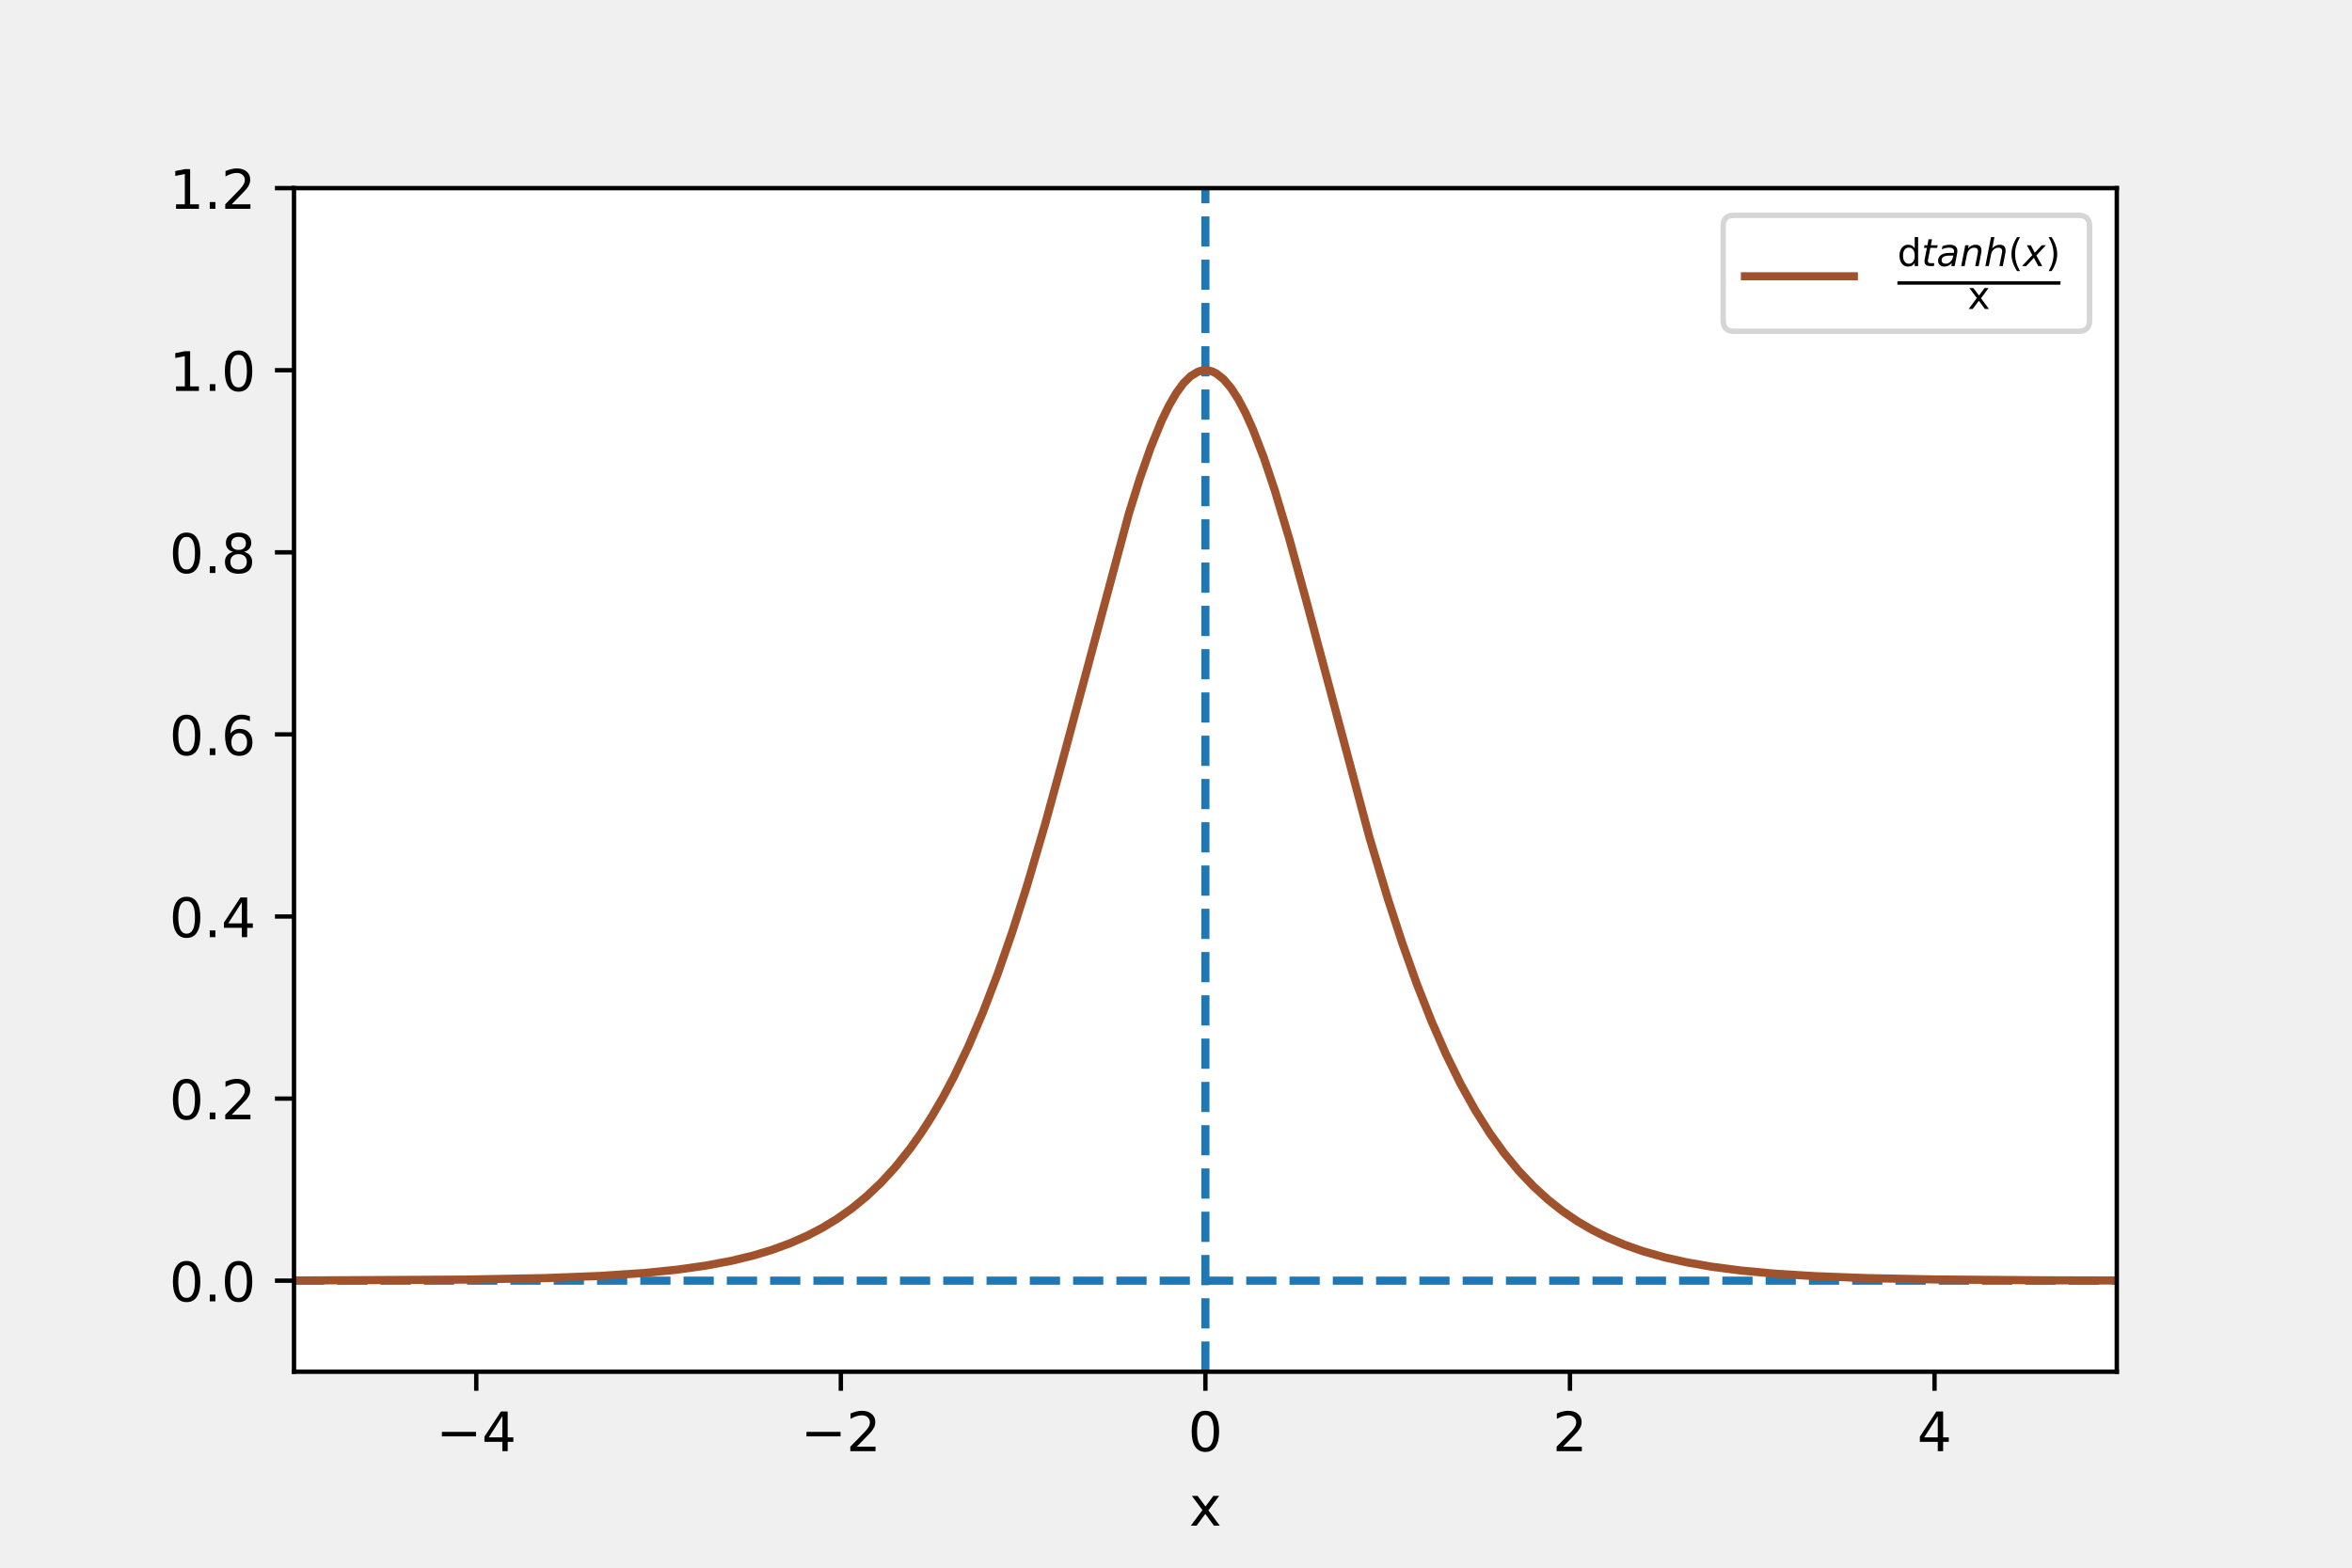
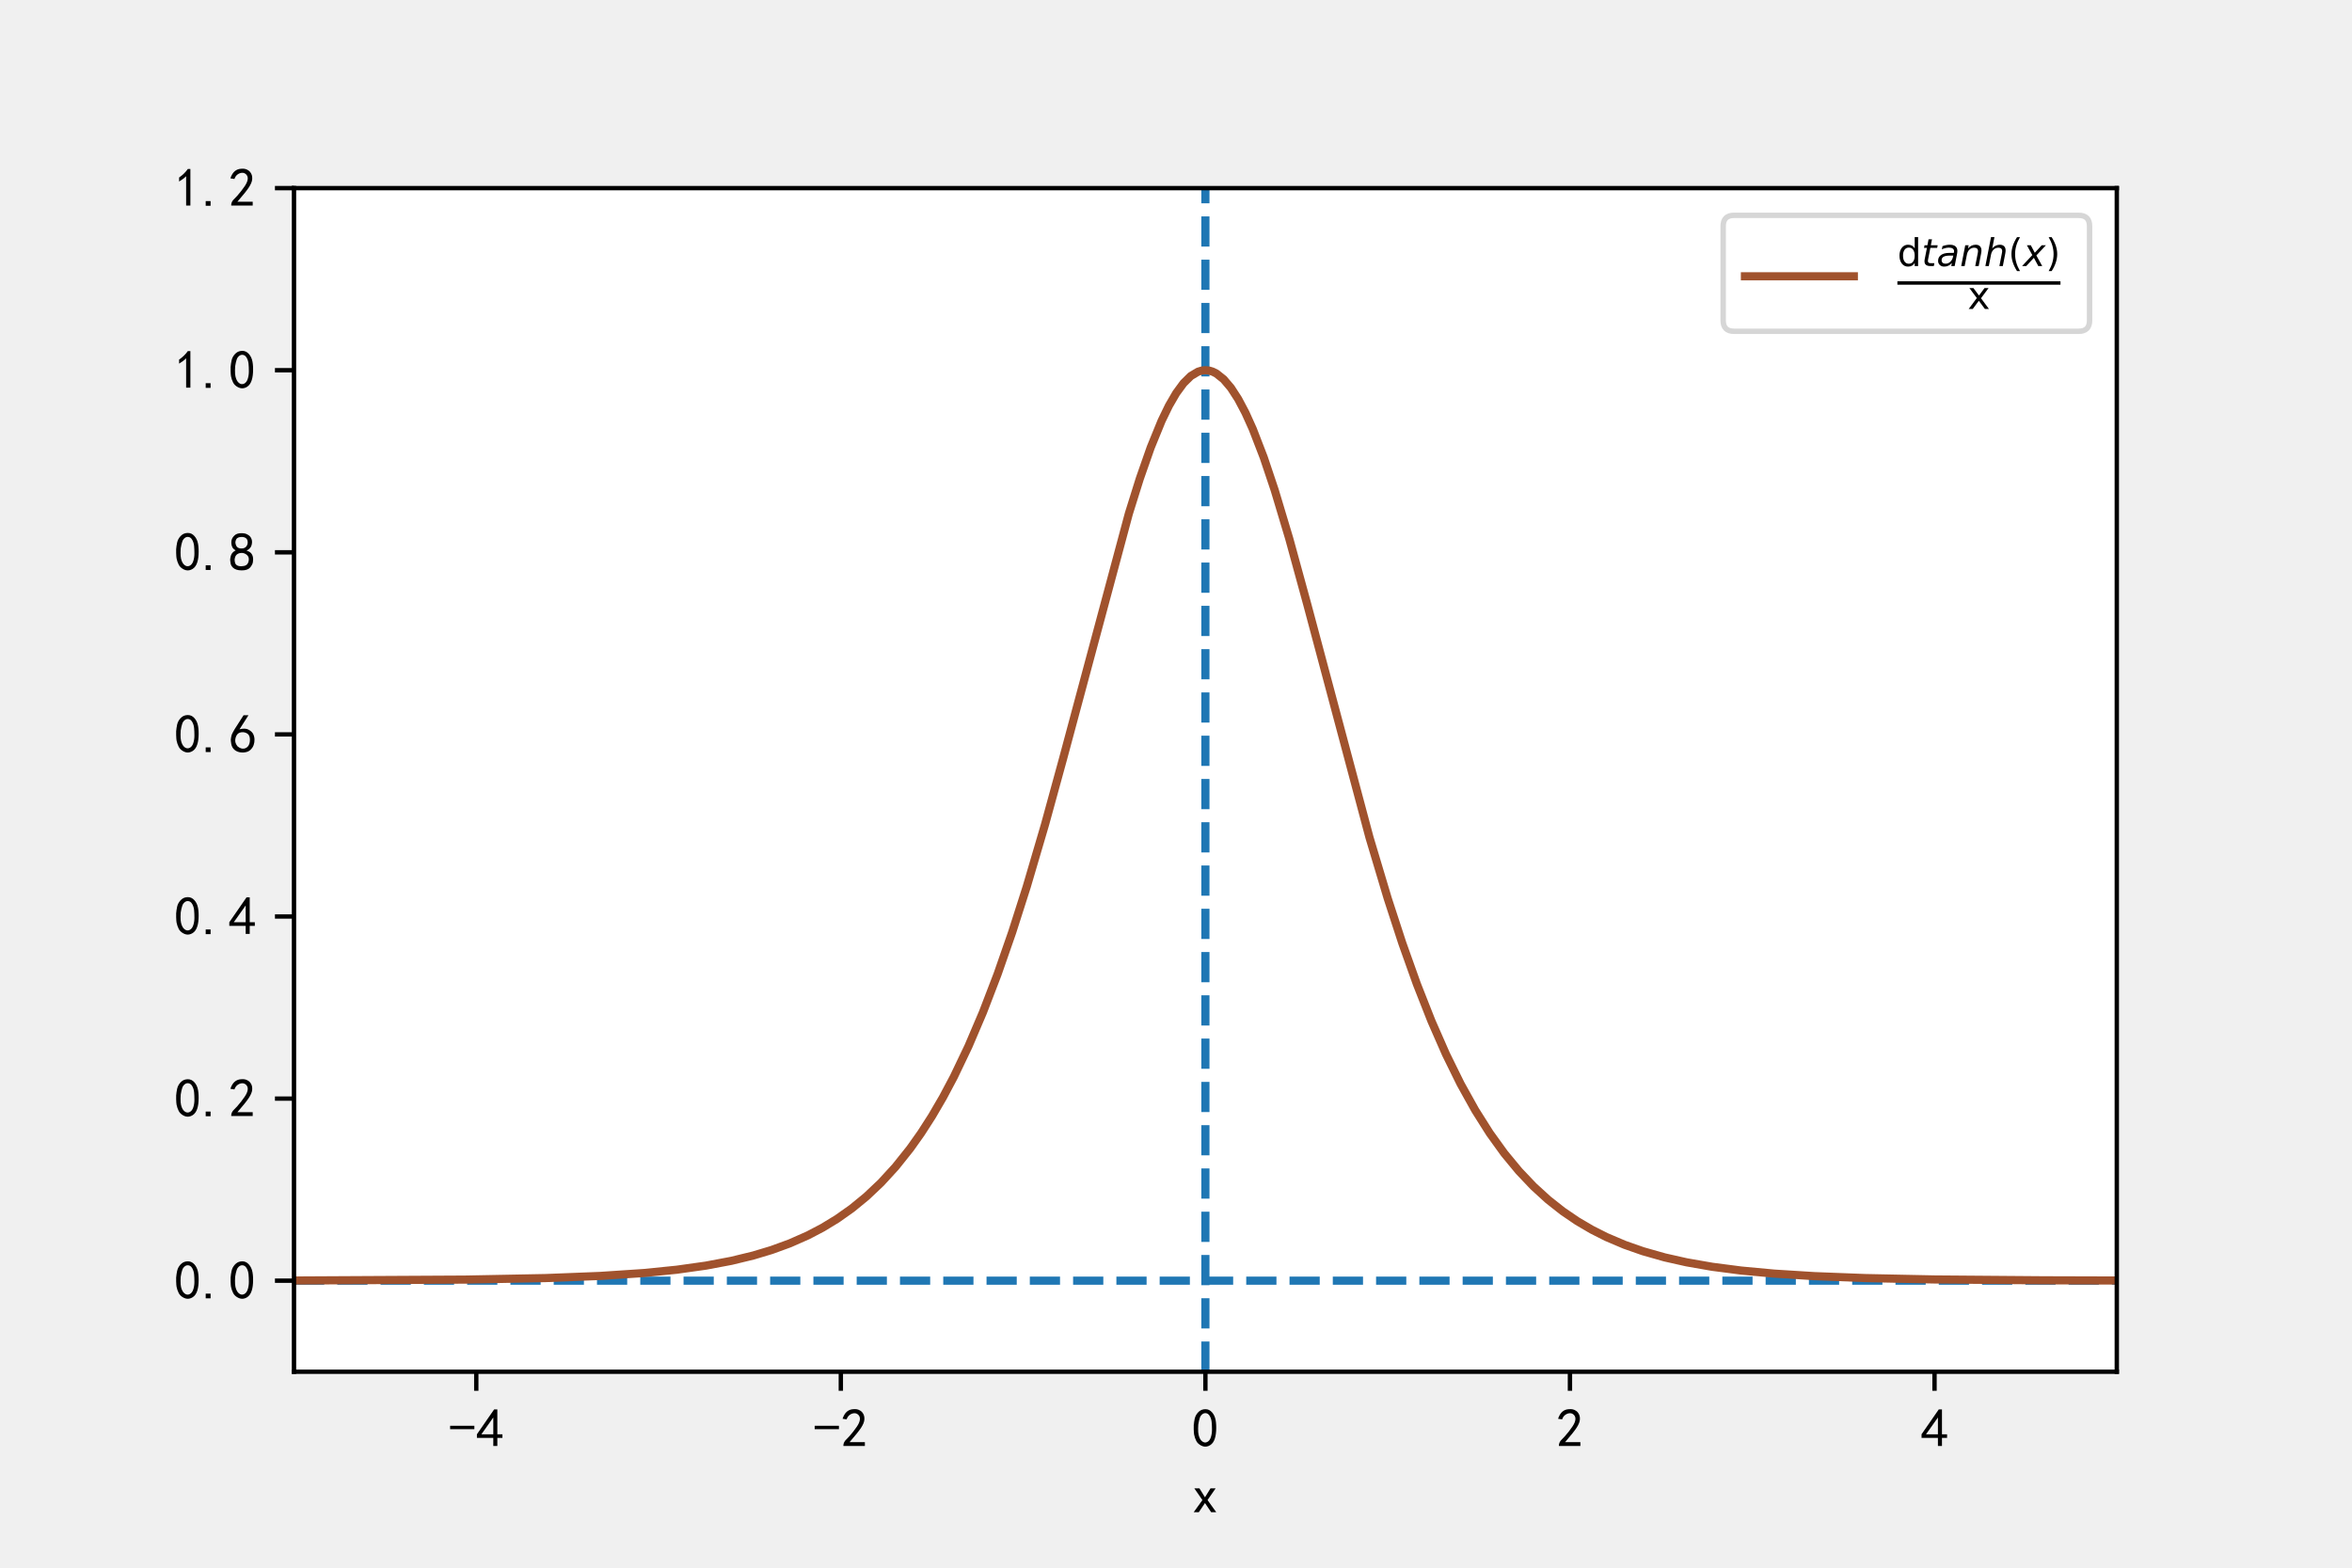
<svg xmlns="http://www.w3.org/2000/svg" xmlns:xlink="http://www.w3.org/1999/xlink" height="288pt" version="1.1" viewBox="0 0 432 288" width="432pt">
  <defs>
    <style type="text/css">*{stroke-linecap:butt;stroke-linejoin:round;}</style>
  </defs>
  <g id="figure_1">
    <g id="patch_1">
      <path d="M 0 288  L 432 288  L 432 0  L 0 0  z " style="fill:none;" />
    </g>
    <g id="axes_1">
      <g id="patch_2">
        <path d="M 54 252  L 388.8 252  L 388.8 34.56  L 54 34.56  z " style="fill:#ffffff;" />
      </g>
      <g id="matplotlib.axis_1">
        <g id="xtick_1">
          <g id="line2d_1">
            <defs>
-               <path d="M 0 0  L 0 3.5  " id="mcf5899dfe2" style="stroke:#000000;stroke-width:0.8;" />
-             </defs>
-             <g>
-               <use style="stroke:#000000;stroke-width:0.8;" x="87.48" xlink:href="#mcf5899dfe2" y="252" />
+               <path d="M 0 0  L 0 3.5  " id="m914c0ad9c9" style="stroke:#000000;stroke-width:0.8;" />
+             </defs>
+             <g>
+               <use style="stroke:#000000;stroke-width:0.8;" x="87.48" xlink:href="#m914c0ad9c9" y="252" />
            </g>
          </g>
          <g id="text_1">
-             <g transform="translate(80.10891 266.5984)scale(0.1 -0.1)">
-               <defs>
-                 <path d="M 10.594 35.5  L 73.188 35.5  L 73.188 27.203  L 10.594 27.203  z " id="DejaVuSans-8722" />
-                 <path d="M 37.797 64.312  L 12.891 25.391  L 37.797 25.391  z M 35.203 72.906  L 47.609 72.906  L 47.609 25.391  L 58.016 25.391  L 58.016 17.188  L 47.609 17.188  L 47.609 0  L 37.797 0  L 37.797 17.188  L 4.891 17.188  L 4.891 26.703  z " id="DejaVuSans-52" />
-               </defs>
-               <use xlink:href="#DejaVuSans-8722" />
-               <use x="83.789" xlink:href="#DejaVuSans-52" />
+             <g transform="translate(82.48 265.875)scale(0.1 -0.1)">
+               <defs>
+                 <path d="M 46.484 33.203  L 1.953 33.203  L 1.953 39.453  L 46.484 39.453  z " id="SimHei-45" />
+                 <path d="M 31.25 17.188  L 1.172 17.188  L 1.172 23.828  L 32.812 69.531  L 38.672 69.531  L 38.672 23.828  L 48.047 23.828  L 48.047 17.188  L 38.672 17.188  L 38.672 2.344  L 31.25 2.344  z M 31.25 23.828  L 31.25 54.688  L 9.375 23.828  z " id="SimHei-52" />
+               </defs>
+               <use xlink:href="#SimHei-45" />
+               <use x="50" xlink:href="#SimHei-52" />
            </g>
          </g>
        </g>
        <g id="xtick_2">
          <g id="line2d_2">
            <g>
-               <use style="stroke:#000000;stroke-width:0.8;" x="154.44" xlink:href="#mcf5899dfe2" y="252" />
+               <use style="stroke:#000000;stroke-width:0.8;" x="154.44" xlink:href="#m914c0ad9c9" y="252" />
            </g>
          </g>
          <g id="text_2">
-             <g transform="translate(147.0689 266.5984)scale(0.1 -0.1)">
-               <defs>
-                 <path d="M 19.188 8.297  L 53.609 8.297  L 53.609 0  L 7.328 0  L 7.328 8.297  Q 12.938 14.109 22.625 23.891  Q 32.328 33.688 34.812 36.531  Q 39.547 41.844 41.422 45.531  Q 43.312 49.219 43.312 52.781  Q 43.312 58.594 39.234 62.25  Q 35.156 65.922 28.609 65.922  Q 23.969 65.922 18.812 64.312  Q 13.672 62.703 7.812 59.422  L 7.812 69.391  Q 13.766 71.781 18.938 73  Q 24.125 74.219 28.422 74.219  Q 39.75 74.219 46.484 68.547  Q 53.219 62.891 53.219 53.422  Q 53.219 48.922 51.531 44.891  Q 49.859 40.875 45.406 35.406  Q 44.188 33.984 37.641 27.219  Q 31.109 20.453 19.188 8.297  z " id="DejaVuSans-50" />
-               </defs>
-               <use xlink:href="#DejaVuSans-8722" />
-               <use x="83.789" xlink:href="#DejaVuSans-50" />
+             <g transform="translate(149.44 265.875)scale(0.1 -0.1)">
+               <defs>
+                 <path d="M 4.688 3.906  Q 5.078 9.766 10.156 14.453  Q 15.234 19.141 23.047 29.094  Q 30.859 39.062 33.203 44.531  Q 35.547 50 34.953 53.906  Q 34.375 57.812 31.25 60.344  Q 28.125 62.891 24.016 62.5  Q 19.922 62.109 16.203 59.375  Q 12.5 56.641 10.547 51.172  L 3.125 52.344  Q 6.25 61.328 11.125 65.422  Q 16.016 69.531 22.656 69.922  Q 26.562 70.312 29.688 69.719  Q 32.812 69.141 36.125 66.984  Q 39.453 64.844 41.594 60.547  Q 43.75 56.25 43.156 50.188  Q 42.578 44.141 37.109 35.734  Q 31.641 27.344 16.016 9.375  L 44.141 9.375  L 44.141 2.344  L 4.688 2.344  z " id="SimHei-50" />
+               </defs>
+               <use xlink:href="#SimHei-45" />
+               <use x="50" xlink:href="#SimHei-50" />
            </g>
          </g>
        </g>
        <g id="xtick_3">
          <g id="line2d_3">
            <g>
-               <use style="stroke:#000000;stroke-width:0.8;" x="221.4" xlink:href="#mcf5899dfe2" y="252" />
+               <use style="stroke:#000000;stroke-width:0.8;" x="221.4" xlink:href="#m914c0ad9c9" y="252" />
            </g>
          </g>
          <g id="text_3">
-             <g transform="translate(218.2188 266.5984)scale(0.1 -0.1)">
-               <defs>
-                 <path d="M 31.781 66.406  Q 24.172 66.406 20.328 58.906  Q 16.5 51.422 16.5 36.375  Q 16.5 21.391 20.328 13.891  Q 24.172 6.391 31.781 6.391  Q 39.453 6.391 43.281 13.891  Q 47.125 21.391 47.125 36.375  Q 47.125 51.422 43.281 58.906  Q 39.453 66.406 31.781 66.406  z M 31.781 74.219  Q 44.047 74.219 50.516 64.516  Q 56.984 54.828 56.984 36.375  Q 56.984 17.969 50.516 8.266  Q 44.047 -1.422 31.781 -1.422  Q 19.531 -1.422 13.062 8.266  Q 6.594 17.969 6.594 36.375  Q 6.594 54.828 13.062 64.516  Q 19.531 74.219 31.781 74.219  z " id="DejaVuSans-48" />
-               </defs>
-               <use xlink:href="#DejaVuSans-48" />
+             <g transform="translate(218.9 265.875)scale(0.1 -0.1)">
+               <defs>
+                 <path d="M 3.125 29.297  Q 3.906 50 6.438 56.047  Q 8.984 62.109 13.672 66.016  Q 18.359 69.922 25.188 69.922  Q 32.031 69.922 37.109 64.25  Q 42.188 58.594 43.75 50  Q 45.312 41.406 44.719 30.266  Q 44.141 19.141 40.812 12.109  Q 37.5 5.078 30.859 2.344  Q 24.219 -0.391 17.578 2.922  Q 10.938 6.25 8.203 11.719  Q 5.469 17.188 4.297 23.234  Q 3.125 29.297 3.906 50  z M 12.891 52.734  Q 10.547 31.25 12.5 22.844  Q 14.453 14.453 18.938 10.938  Q 23.438 7.422 28.125 9.562  Q 32.812 11.719 34.953 18.156  Q 37.109 24.609 37.109 32.219  Q 37.109 39.844 36.516 46.094  Q 35.938 52.344 33 57.422  Q 30.078 62.5 25.188 62.688  Q 20.312 62.891 16.594 57.812  Q 12.891 52.734 10.547 31.25  z " id="SimHei-48" />
+               </defs>
+               <use xlink:href="#SimHei-48" />
            </g>
          </g>
        </g>
        <g id="xtick_4">
          <g id="line2d_4">
            <g>
-               <use style="stroke:#000000;stroke-width:0.8;" x="288.36" xlink:href="#mcf5899dfe2" y="252" />
+               <use style="stroke:#000000;stroke-width:0.8;" x="288.36" xlink:href="#m914c0ad9c9" y="252" />
            </g>
          </g>
          <g id="text_4">
-             <g transform="translate(285.1787 266.5984)scale(0.1 -0.1)">
-               <use xlink:href="#DejaVuSans-50" />
+             <g transform="translate(285.86 265.875)scale(0.1 -0.1)">
+               <use xlink:href="#SimHei-50" />
            </g>
          </g>
        </g>
        <g id="xtick_5">
          <g id="line2d_5">
            <g>
-               <use style="stroke:#000000;stroke-width:0.8;" x="355.32" xlink:href="#mcf5899dfe2" y="252" />
+               <use style="stroke:#000000;stroke-width:0.8;" x="355.32" xlink:href="#m914c0ad9c9" y="252" />
            </g>
          </g>
          <g id="text_5">
-             <g transform="translate(352.1388 266.5984)scale(0.1 -0.1)">
-               <use xlink:href="#DejaVuSans-52" />
+             <g transform="translate(352.82 265.875)scale(0.1 -0.1)">
+               <use xlink:href="#SimHei-52" />
            </g>
          </g>
        </g>
        <g id="text_6">
-           <g transform="translate(218.4406 280.2766)scale(0.1 -0.1)">
-             <defs>
-               <path d="M 54.891 54.688  L 35.109 28.078  L 55.906 0  L 45.312 0  L 29.391 21.484  L 13.484 0  L 2.875 0  L 24.125 28.609  L 4.688 54.688  L 15.281 54.688  L 29.781 35.203  L 44.281 54.688  z " id="DejaVuSans-120" />
-             </defs>
-             <use xlink:href="#DejaVuSans-120" />
+           <g transform="translate(218.9 278)scale(0.1 -0.1)">
+             <defs>
+               <path d="M 44.922 1.953  L 35.547 1.953  L 24.219 18.75  L 12.891 1.953  L 3.516 1.953  L 19.531 24.219  L 4.688 45.703  L 14.062 45.703  L 24.219 29.297  L 34.375 45.703  L 43.75 45.703  L 28.906 24.219  z " id="SimHei-120" />
+             </defs>
+             <use xlink:href="#SimHei-120" />
          </g>
        </g>
      </g>
      <g id="matplotlib.axis_2">
        <g id="ytick_1">
          <g id="line2d_6">
            <defs>
-               <path d="M 0 0  L -3.5 0  " id="m9987046cf4" style="stroke:#000000;stroke-width:0.8;" />
-             </defs>
-             <g>
-               <use style="stroke:#000000;stroke-width:0.8;" x="54" xlink:href="#m9987046cf4" y="235.274" />
+               <path d="M 0 0  L -3.5 0  " id="m94fca69877" style="stroke:#000000;stroke-width:0.8;" />
+             </defs>
+             <g>
+               <use style="stroke:#000000;stroke-width:0.8;" x="54" xlink:href="#m94fca69877" y="235.274" />
            </g>
          </g>
          <g id="text_7">
-             <g transform="translate(31.09688 239.0731)scale(0.1 -0.1)">
-               <defs>
-                 <path d="M 10.688 12.406  L 21 12.406  L 21 0  L 10.688 0  z " id="DejaVuSans-46" />
-               </defs>
-               <use xlink:href="#DejaVuSans-48" />
-               <use x="63.623" xlink:href="#DejaVuSans-46" />
-               <use x="95.41" xlink:href="#DejaVuSans-48" />
+             <g transform="translate(32 238.7113)scale(0.1 -0.1)">
+               <defs>
+                 <path d="M 16.797 1.953  L 7.812 1.953  L 7.812 10.547  L 16.797 10.547  z " id="SimHei-46" />
+               </defs>
+               <use xlink:href="#SimHei-48" />
+               <use x="50" xlink:href="#SimHei-46" />
+               <use x="100" xlink:href="#SimHei-48" />
            </g>
          </g>
        </g>
        <g id="ytick_2">
          <g id="line2d_7">
            <g>
-               <use style="stroke:#000000;stroke-width:0.8;" x="54" xlink:href="#m9987046cf4" y="201.822" />
+               <use style="stroke:#000000;stroke-width:0.8;" x="54" xlink:href="#m94fca69877" y="201.822" />
            </g>
          </g>
          <g id="text_8">
-             <g transform="translate(31.09688 205.6208)scale(0.1 -0.1)">
-               <use xlink:href="#DejaVuSans-48" />
-               <use x="63.623" xlink:href="#DejaVuSans-46" />
-               <use x="95.41" xlink:href="#DejaVuSans-50" />
+             <g transform="translate(32 205.259)scale(0.1 -0.1)">
+               <use xlink:href="#SimHei-48" />
+               <use x="50" xlink:href="#SimHei-46" />
+               <use x="100" xlink:href="#SimHei-50" />
            </g>
          </g>
        </g>
        <g id="ytick_3">
          <g id="line2d_8">
            <g>
-               <use style="stroke:#000000;stroke-width:0.8;" x="54" xlink:href="#m9987046cf4" y="168.369" />
+               <use style="stroke:#000000;stroke-width:0.8;" x="54" xlink:href="#m94fca69877" y="168.369" />
            </g>
          </g>
          <g id="text_9">
-             <g transform="translate(31.09688 172.1685)scale(0.1 -0.1)">
-               <use xlink:href="#DejaVuSans-48" />
-               <use x="63.623" xlink:href="#DejaVuSans-46" />
-               <use x="95.41" xlink:href="#DejaVuSans-52" />
+             <g transform="translate(32 171.8067)scale(0.1 -0.1)">
+               <use xlink:href="#SimHei-48" />
+               <use x="50" xlink:href="#SimHei-46" />
+               <use x="100" xlink:href="#SimHei-52" />
            </g>
          </g>
        </g>
        <g id="ytick_4">
          <g id="line2d_9">
            <g>
-               <use style="stroke:#000000;stroke-width:0.8;" x="54" xlink:href="#m9987046cf4" y="134.917" />
+               <use style="stroke:#000000;stroke-width:0.8;" x="54" xlink:href="#m94fca69877" y="134.917" />
            </g>
          </g>
          <g id="text_10">
-             <g transform="translate(31.09688 138.7161)scale(0.1 -0.1)">
-               <defs>
-                 <path d="M 33.016 40.375  Q 26.375 40.375 22.484 35.828  Q 18.609 31.297 18.609 23.391  Q 18.609 15.531 22.484 10.953  Q 26.375 6.391 33.016 6.391  Q 39.656 6.391 43.531 10.953  Q 47.406 15.531 47.406 23.391  Q 47.406 31.297 43.531 35.828  Q 39.656 40.375 33.016 40.375  z M 52.594 71.297  L 52.594 62.312  Q 48.875 64.062 45.094 64.984  Q 41.312 65.922 37.594 65.922  Q 27.828 65.922 22.672 59.328  Q 17.531 52.734 16.797 39.406  Q 19.672 43.656 24.016 45.922  Q 28.375 48.188 33.594 48.188  Q 44.578 48.188 50.953 41.516  Q 57.328 34.859 57.328 23.391  Q 57.328 12.156 50.688 5.359  Q 44.047 -1.422 33.016 -1.422  Q 20.359 -1.422 13.672 8.266  Q 6.984 17.969 6.984 36.375  Q 6.984 53.656 15.188 63.938  Q 23.391 74.219 37.203 74.219  Q 40.922 74.219 44.703 73.484  Q 48.484 72.75 52.594 71.297  z " id="DejaVuSans-54" />
-               </defs>
-               <use xlink:href="#DejaVuSans-48" />
-               <use x="63.623" xlink:href="#DejaVuSans-46" />
-               <use x="95.41" xlink:href="#DejaVuSans-54" />
+             <g transform="translate(32 138.3544)scale(0.1 -0.1)">
+               <defs>
+                 <path d="M 3.516 19.531  Q 4.297 30.859 6.047 34.766  Q 7.812 38.672 11.328 44.531  L 27.344 69.531  L 36.328 69.531  L 19.922 43.75  Q 30.469 46.484 36.719 42.969  Q 42.969 39.453 45.109 34.953  Q 47.266 30.469 47.453 25.188  Q 47.656 19.922 45.891 14.844  Q 44.141 9.766 39.641 5.656  Q 35.156 1.562 27.141 1.172  Q 19.141 0.781 13.469 4.094  Q 7.812 7.422 5.656 13.469  Q 3.516 19.531 4.297 30.859  z M 12.5 16.016  Q 19.531 8.594 25.391 8.203  Q 31.25 7.812 35.156 12.109  Q 39.062 16.406 39.062 24.609  Q 39.062 32.812 34.172 35.938  Q 29.297 39.062 23.234 38.281  Q 17.188 37.5 14.453 32.422  Q 11.719 27.344 12.109 21.672  Q 12.5 16.016 19.531 8.594  z " id="SimHei-54" />
+               </defs>
+               <use xlink:href="#SimHei-48" />
+               <use x="50" xlink:href="#SimHei-46" />
+               <use x="100" xlink:href="#SimHei-54" />
            </g>
          </g>
        </g>
        <g id="ytick_5">
          <g id="line2d_10">
            <g>
-               <use style="stroke:#000000;stroke-width:0.8;" x="54" xlink:href="#m9987046cf4" y="101.465" />
+               <use style="stroke:#000000;stroke-width:0.8;" x="54" xlink:href="#m94fca69877" y="101.465" />
            </g>
          </g>
          <g id="text_11">
-             <g transform="translate(31.09688 105.2638)scale(0.1 -0.1)">
-               <defs>
-                 <path d="M 31.781 34.625  Q 24.75 34.625 20.719 30.859  Q 16.703 27.094 16.703 20.516  Q 16.703 13.922 20.719 10.156  Q 24.75 6.391 31.781 6.391  Q 38.812 6.391 42.859 10.172  Q 46.922 13.969 46.922 20.516  Q 46.922 27.094 42.891 30.859  Q 38.875 34.625 31.781 34.625  z M 21.922 38.812  Q 15.578 40.375 12.031 44.719  Q 8.5 49.078 8.5 55.328  Q 8.5 64.062 14.719 69.141  Q 20.953 74.219 31.781 74.219  Q 42.672 74.219 48.875 69.141  Q 55.078 64.062 55.078 55.328  Q 55.078 49.078 51.531 44.719  Q 48 40.375 41.703 38.812  Q 48.828 37.156 52.797 32.312  Q 56.781 27.484 56.781 20.516  Q 56.781 9.906 50.312 4.234  Q 43.844 -1.422 31.781 -1.422  Q 19.734 -1.422 13.25 4.234  Q 6.781 9.906 6.781 20.516  Q 6.781 27.484 10.781 32.312  Q 14.797 37.156 21.922 38.812  z M 18.312 54.391  Q 18.312 48.734 21.844 45.562  Q 25.391 42.391 31.781 42.391  Q 38.141 42.391 41.719 45.562  Q 45.312 48.734 45.312 54.391  Q 45.312 60.062 41.719 63.234  Q 38.141 66.406 31.781 66.406  Q 25.391 66.406 21.844 63.234  Q 18.312 60.062 18.312 54.391  z " id="DejaVuSans-56" />
-               </defs>
-               <use xlink:href="#DejaVuSans-48" />
-               <use x="63.623" xlink:href="#DejaVuSans-46" />
-               <use x="95.41" xlink:href="#DejaVuSans-56" />
+             <g transform="translate(32 104.9021)scale(0.1 -0.1)">
+               <defs>
+                 <path d="M 2.734 16.797  Q 2.734 26.172 5.078 30.656  Q 7.422 35.156 12.891 37.891  Q 8.203 40.625 6.641 43.938  Q 5.078 47.266 4.875 51.562  Q 4.688 55.859 6.047 58.984  Q 7.422 62.109 10.156 64.844  Q 12.891 67.578 16.203 68.547  Q 19.531 69.531 23.438 69.531  Q 27.344 69.531 30.469 68.75  Q 33.594 67.969 37.109 65.422  Q 40.625 62.891 42.188 58.203  Q 43.75 53.516 41.984 47.266  Q 40.234 41.016 32.812 37.5  Q 39.453 35.547 42.188 31.438  Q 44.922 27.344 44.922 21.484  Q 44.922 15.625 43.156 12.109  Q 41.406 8.594 39.25 6.25  Q 37.109 3.906 33.391 2.531  Q 29.688 1.172 24.016 1.172  Q 18.359 1.172 14.25 2.531  Q 10.156 3.906 7.422 6.641  Q 4.688 9.375 3.703 13.078  Q 2.734 16.797 2.734 26.172  z M 10.938 26.562  Q 10.547 17.188 12.297 13.672  Q 14.062 10.156 18.75 9.172  Q 23.438 8.203 28.516 9.375  Q 33.594 10.547 35.547 14.844  Q 37.5 19.141 36.906 23.438  Q 36.328 27.734 32.031 30.656  Q 27.734 33.594 22.656 33.203  Q 17.578 32.812 14.25 29.688  Q 10.938 26.562 10.547 17.188  z M 12.109 56.25  Q 12.109 48.438 14.844 44.922  Q 17.578 41.406 23.438 41.406  Q 29.297 41.406 32.219 44.922  Q 35.156 48.438 34.953 53.312  Q 34.766 58.203 31.438 60.547  Q 28.125 62.891 22.453 62.5  Q 16.797 62.109 14.453 59.172  Q 12.109 56.25 12.109 48.438  z " id="SimHei-56" />
+               </defs>
+               <use xlink:href="#SimHei-48" />
+               <use x="50" xlink:href="#SimHei-46" />
+               <use x="100" xlink:href="#SimHei-56" />
            </g>
          </g>
        </g>
        <g id="ytick_6">
          <g id="line2d_11">
            <g>
-               <use style="stroke:#000000;stroke-width:0.8;" x="54" xlink:href="#m9987046cf4" y="68.012" />
+               <use style="stroke:#000000;stroke-width:0.8;" x="54" xlink:href="#m94fca69877" y="68.012" />
            </g>
          </g>
          <g id="text_12">
-             <g transform="translate(31.09688 71.81153)scale(0.1 -0.1)">
-               <defs>
-                 <path d="M 12.406 8.297  L 28.516 8.297  L 28.516 63.922  L 10.984 60.406  L 10.984 69.391  L 28.422 72.906  L 38.281 72.906  L 38.281 8.297  L 54.391 8.297  L 54.391 0  L 12.406 0  z " id="DejaVuSans-49" />
-               </defs>
-               <use xlink:href="#DejaVuSans-49" />
-               <use x="63.623" xlink:href="#DejaVuSans-46" />
-               <use x="95.41" xlink:href="#DejaVuSans-48" />
+             <g transform="translate(32 71.44981)scale(0.1 -0.1)">
+               <defs>
+                 <path d="M 21.875 56.25  Q 16.797 51.172 8.984 46.484  L 8.984 53.906  Q 18.75 60.547 25 69.531  L 29.688 69.531  L 29.688 2.344  L 21.875 2.344  z " id="SimHei-49" />
+               </defs>
+               <use xlink:href="#SimHei-49" />
+               <use x="50" xlink:href="#SimHei-46" />
+               <use x="100" xlink:href="#SimHei-48" />
            </g>
          </g>
        </g>
        <g id="ytick_7">
          <g id="line2d_12">
            <g>
-               <use style="stroke:#000000;stroke-width:0.8;" x="54" xlink:href="#m9987046cf4" y="34.56" />
+               <use style="stroke:#000000;stroke-width:0.8;" x="54" xlink:href="#m94fca69877" y="34.56" />
            </g>
          </g>
          <g id="text_13">
-             <g transform="translate(31.09688 38.35922)scale(0.1 -0.1)">
-               <use xlink:href="#DejaVuSans-49" />
-               <use x="63.623" xlink:href="#DejaVuSans-46" />
-               <use x="95.41" xlink:href="#DejaVuSans-50" />
+             <g transform="translate(32 37.9975)scale(0.1 -0.1)">
+               <use xlink:href="#SimHei-49" />
+               <use x="50" xlink:href="#SimHei-46" />
+               <use x="100" xlink:href="#SimHei-50" />
            </g>
          </g>
        </g>
      </g>
      <g id="LineCollection_1">
-         <path clip-path="url(#p2ee8d8eeb1)" d="M 221.4 252  L 221.4 34.56  " style="fill:none;stroke:#1f77b4;stroke-dasharray:5.55,2.4;stroke-dashoffset:0;stroke-width:1.5;" />
+         <path clip-path="url(#p4b1d5dda4b)" d="M 221.4 252  L 221.4 34.56  " style="fill:none;stroke:#1f77b4;stroke-dasharray:5.55,2.4;stroke-dashoffset:0;stroke-width:1.5;" />
      </g>
      <g id="LineCollection_2">
-         <path clip-path="url(#p2ee8d8eeb1)" d="M 54 235.274  L 388.8 235.274  " style="fill:none;stroke:#1f77b4;stroke-dasharray:5.55,2.4;stroke-dashoffset:0;stroke-width:1.5;" />
+         <path clip-path="url(#p4b1d5dda4b)" d="M 54 235.274  L 388.8 235.274  " style="fill:none;stroke:#1f77b4;stroke-dasharray:5.55,2.4;stroke-dashoffset:0;stroke-width:1.5;" />
      </g>
      <g id="line2d_13">
-         <path clip-path="url(#p2ee8d8eeb1)" d="M 54 235.243  L 85.471 235.075  L 100.202 234.795  L 110.246 234.402  L 118.282 233.867  L 124.308 233.26  L 129.665 232.507  L 134.352 231.623  L 138.37 230.647  L 141.718 229.64  L 145.066 228.418  L 148.414 226.939  L 151.092 225.535  L 153.77 223.904  L 156.449 222.011  L 159.127 219.818  L 161.806 217.285  L 164.484 214.365  L 167.162 211.009  L 169.171 208.177  L 171.18 205.049  L 173.189 201.603  L 175.198 197.82  L 177.876 192.215  L 180.554 185.935  L 183.233 178.952  L 185.911 171.257  L 188.59 162.868  L 191.938 151.481  L 195.286 139.27  L 207.338 94.365  L 209.347 87.945  L 211.356 82.207  L 213.365 77.288  L 214.704 74.528  L 216.043 72.222  L 217.382 70.398  L 218.722 69.078  L 220.061 68.28  L 220.73 68.079  L 221.4 68.012  L 222.07 68.079  L 222.739 68.28  L 223.409 68.613  L 224.748 69.674  L 226.087 71.248  L 227.426 73.317  L 228.766 75.854  L 230.105 78.828  L 232.114 84.035  L 234.122 90.017  L 236.801 98.951  L 240.149 111.173  L 251.532 153.831  L 254.88 165.028  L 257.558 173.247  L 260.237 180.764  L 262.915 187.57  L 265.594 193.678  L 268.272 199.12  L 270.95 203.936  L 273.629 208.177  L 276.307 211.892  L 278.986 215.133  L 281.664 217.953  L 284.342 220.397  L 287.021 222.511  L 289.699 224.335  L 292.378 225.906  L 295.056 227.258  L 298.404 228.682  L 301.752 229.857  L 305.77 230.998  L 309.787 231.901  L 314.474 232.719  L 319.831 233.414  L 325.858 233.974  L 333.223 234.436  L 342.598 234.795  L 355.32 235.05  L 375.408 235.206  L 388.13 235.242  L 388.13 235.242  " style="fill:none;stroke:#a0522d;stroke-linecap:square;stroke-width:1.5;" />
+         <path clip-path="url(#p4b1d5dda4b)" d="M 54 235.243  L 85.471 235.075  L 100.202 234.795  L 110.246 234.402  L 118.282 233.867  L 124.308 233.26  L 129.665 232.507  L 134.352 231.623  L 138.37 230.647  L 141.718 229.64  L 145.066 228.418  L 148.414 226.939  L 151.092 225.535  L 153.77 223.904  L 156.449 222.011  L 159.127 219.818  L 161.806 217.285  L 164.484 214.365  L 167.162 211.009  L 169.171 208.177  L 171.18 205.049  L 173.189 201.603  L 175.198 197.82  L 177.876 192.215  L 180.554 185.935  L 183.233 178.952  L 185.911 171.257  L 188.59 162.868  L 191.938 151.481  L 195.286 139.27  L 207.338 94.365  L 209.347 87.945  L 211.356 82.207  L 213.365 77.288  L 214.704 74.528  L 216.043 72.222  L 217.382 70.398  L 218.722 69.078  L 220.061 68.28  L 220.73 68.079  L 221.4 68.012  L 222.07 68.079  L 222.739 68.28  L 223.409 68.613  L 224.748 69.674  L 226.087 71.248  L 227.426 73.317  L 228.766 75.854  L 230.105 78.828  L 232.114 84.035  L 234.122 90.017  L 236.801 98.951  L 240.149 111.173  L 251.532 153.831  L 254.88 165.028  L 257.558 173.247  L 260.237 180.764  L 262.915 187.57  L 265.594 193.678  L 268.272 199.12  L 270.95 203.936  L 273.629 208.177  L 276.307 211.892  L 278.986 215.133  L 281.664 217.953  L 284.342 220.397  L 287.021 222.511  L 289.699 224.335  L 292.378 225.906  L 295.056 227.258  L 298.404 228.682  L 301.752 229.857  L 305.77 230.998  L 309.787 231.901  L 314.474 232.719  L 319.831 233.414  L 325.858 233.974  L 333.223 234.436  L 342.598 234.795  L 355.32 235.05  L 375.408 235.206  L 388.13 235.242  L 388.13 235.242  " style="fill:none;stroke:#a0522d;stroke-linecap:square;stroke-width:1.5;" />
      </g>
      <g id="patch_3">
        <path d="M 54 252  L 54 34.56  " style="fill:none;stroke:#000000;stroke-linecap:square;stroke-linejoin:miter;stroke-width:0.8;" />
      </g>
      <g id="patch_4">
        <path d="M 388.8 252  L 388.8 34.56  " style="fill:none;stroke:#000000;stroke-linecap:square;stroke-linejoin:miter;stroke-width:0.8;" />
      </g>
      <g id="patch_5">
        <path d="M 54 252  L 388.8 252  " style="fill:none;stroke:#000000;stroke-linecap:square;stroke-linejoin:miter;stroke-width:0.8;" />
      </g>
      <g id="patch_6">
        <path d="M 54 34.56  L 388.8 34.56  " style="fill:none;stroke:#000000;stroke-linecap:square;stroke-linejoin:miter;stroke-width:0.8;" />
      </g>
      <g id="legend_1">
        <g id="patch_7">
          <path d="M 318.5 60.86  L 381.8 60.86  Q 383.8 60.86 383.8 58.86  L 383.8 41.56  Q 383.8 39.56 381.8 39.56  L 318.5 39.56  Q 316.5 39.56 316.5 41.56  L 316.5 58.86  Q 316.5 60.86 318.5 60.86  z " style="fill:#ffffff;opacity:0.8;stroke:#cccccc;stroke-linejoin:miter;" />
        </g>
        <g id="line2d_14">
          <path d="M 320.5 50.76  L 340.5 50.76  " style="fill:none;stroke:#a0522d;stroke-linecap:square;stroke-width:1.5;" />
        </g>
        <g id="line2d_15" />
        <g id="text_14">
          <g transform="translate(348.5 54.26)scale(0.1 -0.1)">
            <defs>
              <path d="M 45.406 46.391  L 45.406 75.984  L 54.391 75.984  L 54.391 0  L 45.406 0  L 45.406 8.203  Q 42.578 3.328 38.25 0.953  Q 33.938 -1.422 27.875 -1.422  Q 17.969 -1.422 11.734 6.484  Q 5.516 14.406 5.516 27.297  Q 5.516 40.188 11.734 48.094  Q 17.969 56 27.875 56  Q 33.938 56 38.25 53.625  Q 42.578 51.266 45.406 46.391  z M 14.797 27.297  Q 14.797 17.391 18.875 11.75  Q 22.953 6.109 30.078 6.109  Q 37.203 6.109 41.297 11.75  Q 45.406 17.391 45.406 27.297  Q 45.406 37.203 41.297 42.844  Q 37.203 48.484 30.078 48.484  Q 22.953 48.484 18.875 42.844  Q 14.797 37.203 14.797 27.297  z " id="DejaVuSans-100" />
              <path d="M 42.281 54.688  L 40.922 47.703  L 23 47.703  L 17.188 18.016  Q 16.891 16.359 16.75 15.234  Q 16.609 14.109 16.609 13.484  Q 16.609 10.359 18.484 8.938  Q 20.359 7.516 24.516 7.516  L 33.594 7.516  L 32.078 0  L 23.484 0  Q 15.484 0 11.547 3.125  Q 7.625 6.25 7.625 12.594  Q 7.625 13.719 7.766 15.062  Q 7.906 16.406 8.203 18.016  L 14.016 47.703  L 6.391 47.703  L 7.812 54.688  L 15.281 54.688  L 18.312 70.219  L 27.297 70.219  L 24.312 54.688  z " id="DejaVuSans-Oblique-116" />
              <path d="M 53.719 31.203  L 47.609 0  L 38.625 0  L 40.281 8.297  Q 36.328 3.422 31.266 1  Q 26.219 -1.422 20.016 -1.422  Q 13.031 -1.422 8.562 2.844  Q 4.109 7.125 4.109 13.812  Q 4.109 23.391 11.75 28.953  Q 19.391 34.516 32.812 34.516  L 45.312 34.516  L 45.797 36.922  Q 45.906 37.312 45.953 37.766  Q 46 38.234 46 39.203  Q 46 43.562 42.453 45.969  Q 38.922 48.391 32.516 48.391  Q 28.125 48.391 23.5 47.266  Q 18.891 46.141 14.016 43.891  L 15.578 52.203  Q 20.656 54.109 25.516 55.047  Q 30.375 56 34.906 56  Q 44.578 56 49.625 51.797  Q 54.688 47.609 54.688 39.594  Q 54.688 37.984 54.438 35.812  Q 54.203 33.641 53.719 31.203  z M 44 27.484  L 35.016 27.484  Q 23.969 27.484 18.672 24.531  Q 13.375 21.578 13.375 15.375  Q 13.375 11.078 16.078 8.641  Q 18.797 6.203 23.578 6.203  Q 30.906 6.203 36.375 11.453  Q 41.844 16.703 43.609 25.484  z " id="DejaVuSans-Oblique-97" />
              <path d="M 55.719 33.016  L 49.312 0  L 40.281 0  L 46.688 32.672  Q 47.125 34.969 47.359 36.719  Q 47.609 38.484 47.609 39.5  Q 47.609 43.609 45.016 45.891  Q 42.438 48.188 37.797 48.188  Q 30.562 48.188 25.344 43.375  Q 20.125 38.578 18.5 30.328  L 12.5 0  L 3.516 0  L 14.109 54.688  L 23.094 54.688  L 21.297 46.094  Q 25.047 50.828 30.312 53.406  Q 35.594 56 41.406 56  Q 48.641 56 52.609 52.094  Q 56.594 48.188 56.594 41.109  Q 56.594 39.359 56.375 37.359  Q 56.156 35.359 55.719 33.016  z " id="DejaVuSans-Oblique-110" />
              <path d="M 55.719 33.016  L 49.312 0  L 40.281 0  L 46.688 32.672  Q 47.125 34.969 47.359 36.719  Q 47.609 38.484 47.609 39.5  Q 47.609 43.609 45.016 45.891  Q 42.438 48.188 37.797 48.188  Q 30.562 48.188 25.266 43.297  Q 19.969 38.422 18.406 30.328  L 12.5 0  L 3.516 0  L 18.312 75.984  L 27.297 75.984  L 21.484 46.094  Q 24.906 50.688 30.219 53.344  Q 35.547 56 41.406 56  Q 48.641 56 52.609 52.094  Q 56.594 48.188 56.594 41.109  Q 56.594 39.359 56.375 37.359  Q 56.156 35.359 55.719 33.016  z " id="DejaVuSans-Oblique-104" />
              <path d="M 31 75.875  Q 24.469 64.656 21.281 53.656  Q 18.109 42.672 18.109 31.391  Q 18.109 20.125 21.312 9.062  Q 24.516 -2 31 -13.188  L 23.188 -13.188  Q 15.875 -1.703 12.234 9.375  Q 8.594 20.453 8.594 31.391  Q 8.594 42.281 12.203 53.312  Q 15.828 64.359 23.188 75.875  z " id="DejaVuSans-40" />
              <path d="M 60.016 54.688  L 34.906 27.875  L 50.297 0  L 39.984 0  L 28.422 21.688  L 8.297 0  L -2.594 0  L 24.312 28.812  L 10.016 54.688  L 20.312 54.688  L 30.812 34.906  L 49.125 54.688  z " id="DejaVuSans-Oblique-120" />
              <path d="M 8.016 75.875  L 15.828 75.875  Q 23.141 64.359 26.781 53.312  Q 30.422 42.281 30.422 31.391  Q 30.422 20.453 26.781 9.375  Q 23.141 -1.703 15.828 -13.188  L 8.016 -13.188  Q 14.5 -2 17.703 9.062  Q 20.906 20.125 20.906 31.391  Q 20.906 42.672 17.703 53.656  Q 14.5 64.656 8.016 75.875  z " id="DejaVuSans-41" />
+               <path d="M 54.891 54.688  L 35.109 28.078  L 55.906 0  L 45.312 0  L 29.391 21.484  L 13.484 0  L 2.875 0  L 24.125 28.609  L 4.688 54.688  L 15.281 54.688  L 29.781 35.203  L 44.281 54.688  z " id="DejaVuSans-120" />
            </defs>
            <use transform="translate(0 53.81094)scale(0.7)" xlink:href="#DejaVuSans-100" />
            <use transform="translate(44.43359 53.81094)scale(0.7)" xlink:href="#DejaVuSans-Oblique-116" />
            <use transform="translate(71.87988 53.81094)scale(0.7)" xlink:href="#DejaVuSans-Oblique-97" />
            <use transform="translate(114.7754 53.81094)scale(0.7)" xlink:href="#DejaVuSans-Oblique-110" />
            <use transform="translate(159.1406 53.81094)scale(0.7)" xlink:href="#DejaVuSans-Oblique-104" />
            <use transform="translate(203.5059 53.81094)scale(0.7)" xlink:href="#DejaVuSans-40" />
            <use transform="translate(230.8154 53.81094)scale(0.7)" xlink:href="#DejaVuSans-Oblique-120" />
            <use transform="translate(272.2412 53.81094)scale(0.7)" xlink:href="#DejaVuSans-41" />
            <use transform="translate(129 -24.95156)scale(0.7)" xlink:href="#DejaVuSans-120" />
            <path d="M 0 19.58  L 0 25.83  L 299.551 25.83  L 299.551 19.58  L 0 19.58  z " />
          </g>
        </g>
      </g>
    </g>
  </g>
  <defs>
-     <clipPath id="p2ee8d8eeb1">
+     <clipPath id="p4b1d5dda4b">
      <rect height="217.44" width="334.8" x="54" y="34.56" />
    </clipPath>
  </defs>
</svg>
